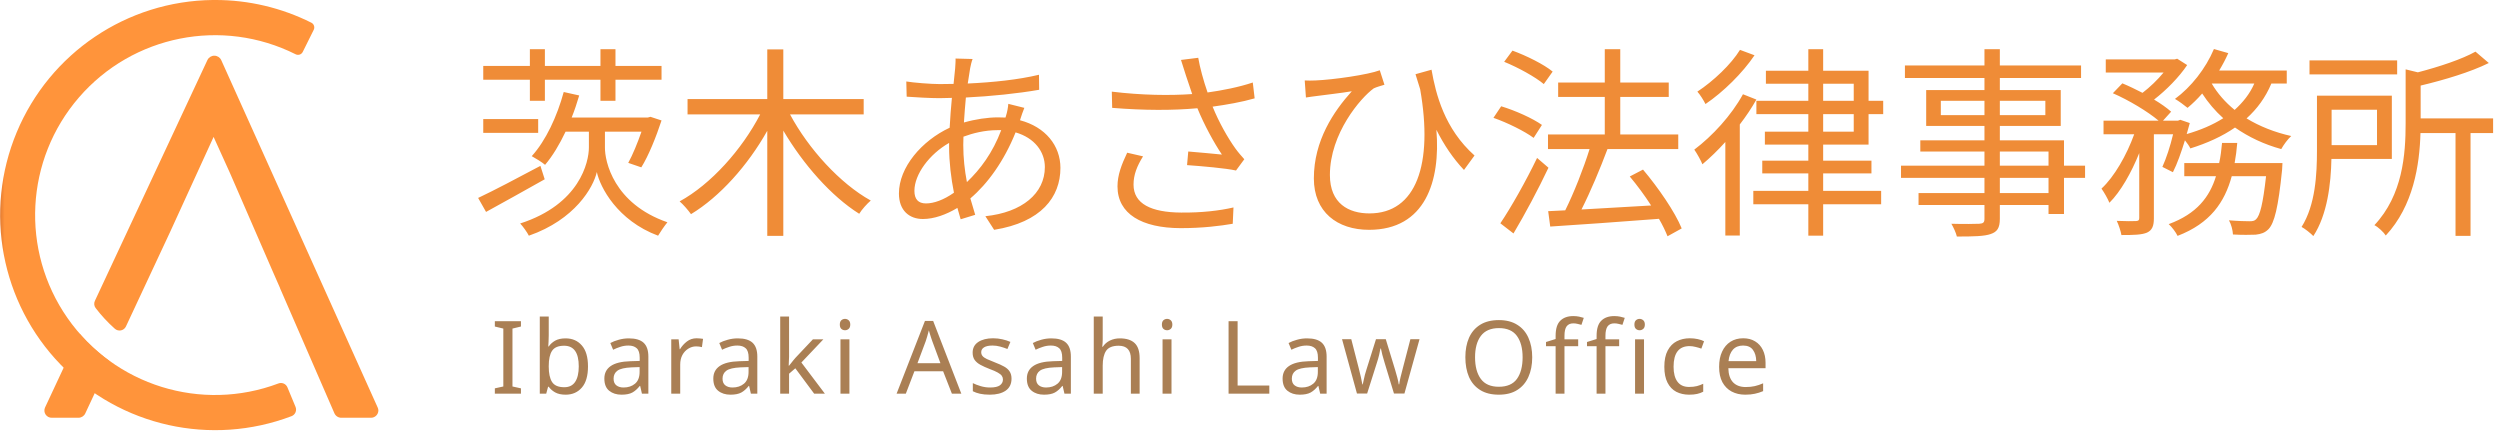
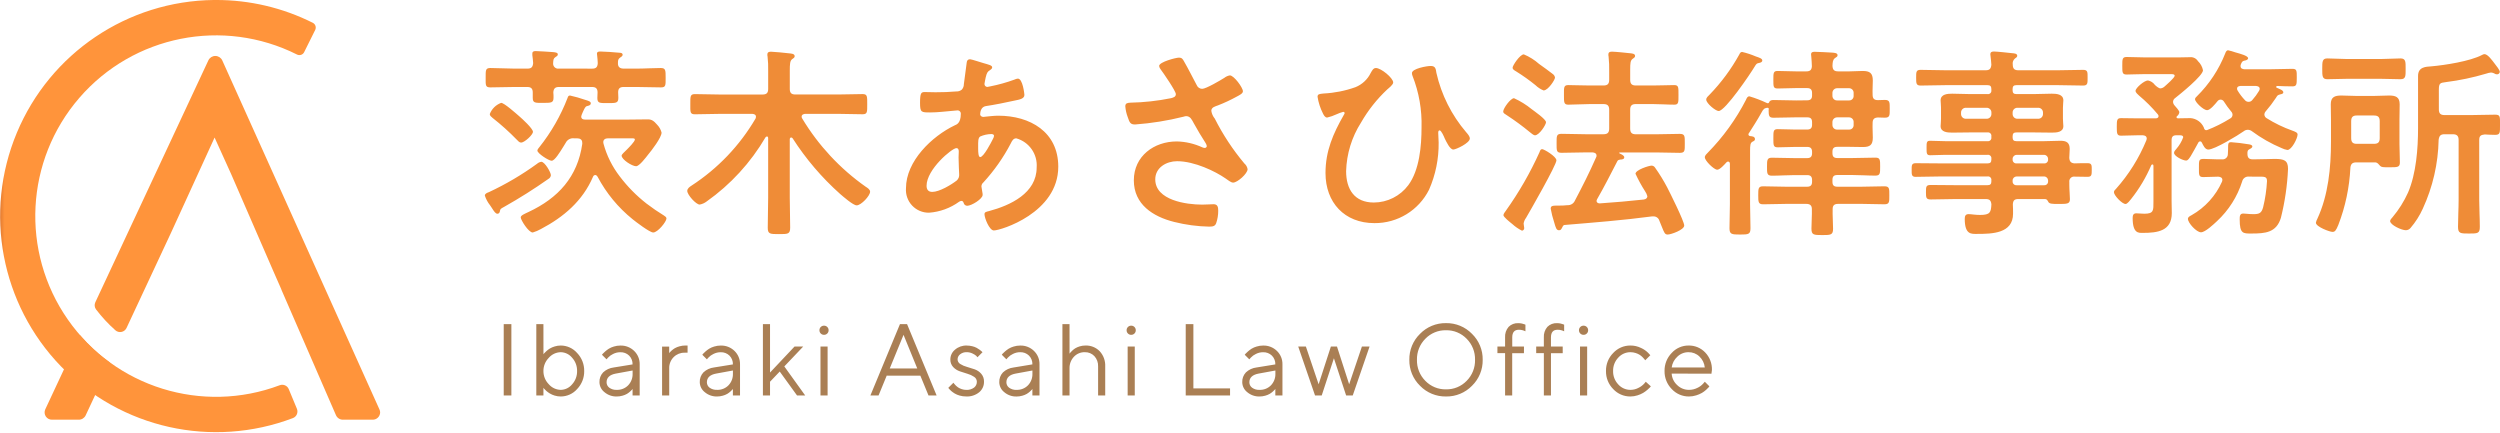
- <svg xmlns="http://www.w3.org/2000/svg" xmlns:xlink="http://www.w3.org/1999/xlink" width="418.934" height="72.085" viewBox="0 0 418.934 72.085">
+ <svg xmlns="http://www.w3.org/2000/svg" xmlns:xlink="http://www.w3.org/1999/xlink" width="416.996" height="72.085" viewBox="0 0 416.996 72.085">
  <defs>
-     <style>.a{fill:none;}.b{fill:#ef8c37;font-size:34px;font-family:HiraginoSans-W3, Hiragino Sans;}.c{fill:#aa7f54;font-size:17px;font-family:TTNorms-Regular, TT Norms;letter-spacing:0.06em;}.d{clip-path:url(#a);}.e{fill:url(#b);}.f{clip-path:url(#c);}.g{fill:url(#d);}.h{clip-path:url(#e);}.i{fill:url(#f);}</style>
-     <clipPath id="a">
-       <path class="a" d="M10.063,87.269a1.214,1.214,0,0,0,1.147,1.706h4.447a1.261,1.261,0,0,0,1.148-.714L20.9,79.5a29.278,29.278,0,0,1-5.042-4.628Z" transform="translate(-9.951 -74.868)" />
+     <clipPath id="clip-path">
+       <path id="パス_3" data-name="パス 3" d="M10.063,87.269a1.214,1.214,0,0,0,1.147,1.706h4.447a1.261,1.261,0,0,0,1.148-.714L20.9,79.5a29.278,29.278,0,0,1-5.042-4.628Z" transform="translate(-9.951 -74.868)" fill="none" />
    </clipPath>
-     <linearGradient id="b" x1="-0.639" y1="1.147" x2="-0.573" y2="1.147" gradientUnits="objectBoundingBox">
+     <linearGradient id="linear-gradient" x1="-0.639" y1="1.147" x2="-0.573" y2="1.147" gradientUnits="objectBoundingBox">
      <stop offset="0" stop-color="#e37a31" />
      <stop offset="1" stop-color="#ff943b" />
    </linearGradient>
-     <clipPath id="c">
-       <path class="a" d="M40.125,13.214,21.26,53.581a1.165,1.165,0,0,0,.119,1.2A24.616,24.616,0,0,0,24.6,58.255a1.184,1.184,0,0,0,1.861-.379l7.408-15.85,7.283-15.914,2.767,6.107L51,48.51l1.292,2.939h-.015L61.4,72.43a1.26,1.26,0,0,0,1.16.744h4.945a1.237,1.237,0,0,0,1.26-1.2v-.02a1.17,1.17,0,0,0-.105-.47L42.426,13.23a1.278,1.278,0,0,0-2.3-.016" transform="translate(-21.147 -12.501)" />
+     <clipPath id="clip-path-2">
+       <path id="パス_4" data-name="パス 4" d="M40.125,13.214,21.26,53.581a1.165,1.165,0,0,0,.119,1.2A24.616,24.616,0,0,0,24.6,58.255a1.184,1.184,0,0,0,1.861-.379l7.408-15.85,7.283-15.914,2.767,6.107L51,48.51l1.292,2.939h-.015L61.4,72.43a1.26,1.26,0,0,0,1.16.744h4.945a1.237,1.237,0,0,0,1.26-1.2v-.02a1.17,1.17,0,0,0-.105-.47L42.426,13.23a1.278,1.278,0,0,0-2.3-.016" transform="translate(-21.147 -12.501)" fill="none" />
    </clipPath>
-     <linearGradient id="d" x1="-0.33" y1="1.034" x2="-0.314" y2="1.034" xlink:href="#b" />
-     <clipPath id="e">
-       <path class="a" d="M35.675,0A36.043,36.043,0,1,0,48.852,69.74a1.182,1.182,0,0,0,.671-1.558l-1.36-3.277a1.178,1.178,0,0,0-1.5-.65A30.146,30.146,0,1,1,49.549,9.1a.881.881,0,0,0,1.183-.4l1.843-3.706a.89.89,0,0,0-.4-1.189A35.894,35.894,0,0,0,36.046,0h-.371" transform="translate(0 -0.001)" />
+     <linearGradient id="linear-gradient-2" x1="-0.33" y1="1.034" x2="-0.314" y2="1.034" xlink:href="#linear-gradient" />
+     <clipPath id="clip-path-3">
+       <path id="パス_5" data-name="パス 5" d="M35.675,0A36.043,36.043,0,1,0,48.852,69.74a1.182,1.182,0,0,0,.671-1.558l-1.36-3.277a1.178,1.178,0,0,0-1.5-.65A30.146,30.146,0,1,1,49.549,9.1a.881.881,0,0,0,1.183-.4l1.843-3.706a.89.89,0,0,0-.4-1.189A35.894,35.894,0,0,0,36.046,0h-.371" transform="translate(0 -0.001)" fill="none" />
    </clipPath>
-     <linearGradient id="f" x1="0.005" y1="1" x2="0.02" y2="1" xlink:href="#b" />
+     <linearGradient id="linear-gradient-3" x1="0.005" y1="1" x2="0.02" y2="1" xlink:href="#linear-gradient" />
  </defs>
-   <g transform="translate(-38.98 -67.112)">
-     <text class="b" transform="translate(117.914 103.921)">
-       <tspan x="0" y="0">茨木あさひ法律事務所</tspan>
-     </text>
-     <text class="c" transform="translate(121.215 133.079)">
-       <tspan x="0" y="0">Ibaraki Asahi Law Office</tspan>
-     </text>
-     <g transform="translate(38.98 67.112)">
-       <g transform="translate(7.43 55.898)">
-         <g class="d">
-           <rect class="e" width="11.211" height="14.106" transform="translate(-0.262 0)" />
+   <g id="グループ_405774" data-name="グループ 405774" transform="translate(23583.02 11077.888)">
+     <path id="パス_12915" data-name="パス 12915" d="M9.962-14.824c0-.544-1.836-2.21-2.312-2.618s-2.482-2.21-2.992-2.21a3.23,3.23,0,0,0-1.9,1.87c0,.272.272.476.476.646A40.717,40.717,0,0,1,7.276-13.5c.2.2.408.476.714.476C8.534-13.022,9.962-14.314,9.962-14.824Zm2.992,7.242c0-.476-1.02-2.244-1.6-2.244a1.4,1.4,0,0,0-.714.34A48.715,48.715,0,0,1,2.618-4.76c-.272.1-.68.238-.68.578A5.13,5.13,0,0,0,2.822-2.55a2.836,2.836,0,0,1,.272.408c.408.646.646.986.952.986.238,0,.374-.2.408-.442.068-.374.1-.374.714-.714A86.962,86.962,0,0,0,12.546-6.97.782.782,0,0,0,12.954-7.582ZM14.28-25.364a.835.835,0,0,1-.952-.918c.034-.544.034-.782.408-1.02.17-.1.374-.2.374-.442,0-.306-.476-.34-.782-.374-.578-.034-2.38-.17-2.89-.17-.272,0-.578.034-.578.408v.272c.068.442.1.884.136,1.326-.068.68-.306.918-.952.918H6.868c-1.326,0-2.686-.1-4.012-.1-.816,0-.782.374-.782,1.632,0,1.224-.068,1.6.782,1.6,1.326,0,2.686-.068,4.012-.068H9.01c.646,0,.918.272.918.918v.918c0,.85.442.816,1.666.816,1.428,0,1.8,0,1.8-.884a6.828,6.828,0,0,0-.034-.85c.034-.646.306-.918.918-.918h5.542c.646,0,.918.272.918.918,0,.306-.034.612-.034.918,0,.884.408.85,1.666.85,1.428,0,1.836.034,1.836-.884,0-.306-.034-.612-.034-.918,0-.646.306-.884.918-.884h2.176c1.36,0,2.686.068,4.046.068.816,0,.782-.34.782-1.6s0-1.632-.816-1.632c-1.326,0-2.652.1-4.012.1H25.092c-.612,0-.986-.272-.952-.918,0-.442,0-.68.408-.952.17-.1.374-.238.374-.442,0-.306-.374-.34-.578-.34-.544-.068-2.584-.2-3.094-.2-.272,0-.612,0-.612.374,0,.1.034.2.034.306.034.34.1.918.1,1.258-.034.68-.306.918-.918.918Zm3.91,12.546C17.408-7.31,14.178-3.774,9.248-1.462c-.714.34-1.326.578-1.326.918,0,.408,1.292,2.516,2.006,2.516a6.516,6.516,0,0,0,1.36-.578c3.808-2.006,6.97-4.692,8.7-8.738a.41.41,0,0,1,.374-.272c.17,0,.272.136.374.272A22.755,22.755,0,0,0,26.588-.238c.544.442,2.856,2.21,3.434,2.21.748,0,2.21-1.8,2.21-2.346,0-.2-.238-.374-.408-.476A34.216,34.216,0,0,1,28.9-2.856a24.382,24.382,0,0,1-4.454-4.522,15.606,15.606,0,0,1-2.72-5.474c0-.068-.034-.136-.034-.238,0-.476.374-.646.782-.646h4.012c.136,0,.476-.034.476.2,0,.34-1.02,1.36-1.292,1.632l-.17.17c-.272.272-.748.68-.748.884,0,.646,1.734,1.768,2.414,1.768.544,0,1.666-1.5,2.006-1.938.578-.68,2.244-2.856,2.244-3.672A2.867,2.867,0,0,0,30.7-15.98c-.578-.68-.952-.918-1.564-.918-1.054,0-2.142.034-3.2.034h-7.31c-.34,0-.612-.136-.612-.51a.8.8,0,0,1,.068-.272c.068-.17.136-.34.2-.476.272-.578.408-.918.68-.986s.646-.136.646-.476c0-.306-.408-.408-.952-.578a22.125,22.125,0,0,0-2.516-.714c-.272,0-.34.2-.408.408a31.225,31.225,0,0,1-4.692,8.194c-.1.136-.34.374-.34.578,0,.476,1.9,1.7,2.38,1.7.51,0,1.36-1.394,1.972-2.38.136-.238.272-.442.374-.612a1.369,1.369,0,0,1,1.428-.748h.476c.476,0,.85.2.85.714Zm42.7-5c1.36,0,2.686.068,4.046.068.816,0,.782-.374.782-1.666,0-1.326.034-1.7-.782-1.7-1.36,0-2.686.068-4.046.068H53.72c-.646,0-.918-.272-.918-.918v-3.06c0-1.054.034-1.632.374-1.9.238-.17.442-.272.442-.51,0-.442-.646-.442-.918-.476-.544-.068-2.584-.272-3.026-.272-.34,0-.612.068-.612.476a1.157,1.157,0,0,0,.034.34,17.311,17.311,0,0,1,.1,2.414v2.992c0,.646-.272.918-.918.918H41.038c-1.36,0-2.686-.068-4.046-.068-.816,0-.782.374-.782,1.7,0,1.292-.068,1.666.782,1.666,1.36,0,2.686-.068,4.046-.068H46.58c.306.034.578.136.578.476a.812.812,0,0,1-.068.306A33.6,33.6,0,0,1,36.414-5.848c-.306.2-.714.476-.714.884,0,.646,1.462,2.278,2.074,2.278A2.742,2.742,0,0,0,38.93-3.2a34.41,34.41,0,0,0,9.826-10.71.344.344,0,0,1,.238-.136c.17,0,.2.17.2.306v9.894c0,1.666-.068,3.332-.068,5.032,0,1.054.408,1.054,1.87,1.054,1.5,0,1.87,0,1.87-1.088,0-1.666-.068-3.332-.068-5v-9.724c0-.136.068-.306.238-.306a.344.344,0,0,1,.238.136A44.925,44.925,0,0,0,61.2-4.454c.476.408,2.176,1.9,2.754,1.9.748,0,2.244-1.6,2.244-2.278,0-.374-.442-.646-.714-.816a37.692,37.692,0,0,1-10.608-11.39.548.548,0,0,1-.1-.306c0-.34.306-.442.578-.476ZM86.428-14.45c.2,0,.442.068.442.306a1.5,1.5,0,0,1-.2.544c-.272.544-1.53,2.992-2.108,2.992-.306,0-.34-.816-.34-1.36v-.408c0-.748-.034-1.428.34-1.666A4.848,4.848,0,0,1,86.428-14.45ZM80.58-12.1c.34,0,.408.272.408.578s-.034.646-.034.986c0,1.054.1,2.482.1,2.788A1.231,1.231,0,0,1,80.648-6.7c-.918.714-2.89,1.9-4.08,1.9-.646,0-.952-.374-.952-1.02C75.616-8.568,79.866-12.1,80.58-12.1Zm2.278-14.824c-.374,0-.51.238-.544.544-.17,1.224-.306,2.414-.476,3.6a1.34,1.34,0,0,1-.34.918,1.308,1.308,0,0,1-.918.306c-1.156.1-2.312.136-3.468.136-.612,0-1.19-.034-1.768-.034-.612,0-.816.1-.816,1.8,0,1.6.2,1.6,1.7,1.6,1.258,0,2.516-.17,3.774-.272.136,0,.612-.068.748-.068a.536.536,0,0,1,.578.578c0,1.632-.782,1.8-.986,1.9-3.842,1.836-8.16,5.984-8.16,10.506a3.8,3.8,0,0,0,3.842,4.08,9.759,9.759,0,0,0,5.032-1.836A.837.837,0,0,1,81.43-3.3c.238,0,.306.17.374.34a.614.614,0,0,0,.578.476c.748,0,2.584-1.156,2.584-1.8v-.17c-.034-.17-.2-1.156-.2-1.258a.887.887,0,0,1,.34-.68,30.62,30.62,0,0,0,4.556-6.494c.2-.408.408-.85.918-.85a4.678,4.678,0,0,1,3.4,4.862c0,4.284-4.386,6.324-7.956,7.276-.374.1-.748.136-.748.51,0,.646.816,2.72,1.564,2.72,1.122,0,10.744-2.924,10.744-10.642,0-5.814-4.726-8.5-10-8.5-.68,0-1.53.1-2.21.17-.1,0-.2.034-.272.034-.238,0-.544-.136-.544-.442,0-.374.136-1.224.918-1.36,1.36-.2,3.468-.612,4.794-.918.85-.17,1.666-.306,1.666-.952,0-.136-.272-2.72-1.088-2.72a1.63,1.63,0,0,0-.578.17,26.975,26.975,0,0,1-4.012,1.122,2.71,2.71,0,0,1-.51.1.494.494,0,0,1-.476-.51c0-.136.17-.85.2-1.054.2-.816.306-.986.748-1.258.136-.1.34-.238.34-.442,0-.34-.544-.442-1.462-.714C84.728-26.384,83.1-26.928,82.858-26.928Zm34.85-.272c-.476,0-3.3.714-3.3,1.394a1.117,1.117,0,0,0,.238.544c.442.578,2.55,3.638,2.55,4.148,0,.476-.442.578-.816.68a37.85,37.85,0,0,1-6.8.748c-.442.034-.816.068-.816.612a6.6,6.6,0,0,0,.408,1.8c.306.952.476,1.224,1.224,1.224a47.32,47.32,0,0,0,8.058-1.292,2.076,2.076,0,0,1,.442-.1c.748,0,.986.646,1.292,1.19.68,1.224,1.224,2.142,1.972,3.3a1.342,1.342,0,0,1,.2.51.343.343,0,0,1-.374.306,1.205,1.205,0,0,1-.374-.1,10.8,10.8,0,0,0-4.25-.986c-3.808,0-7.174,2.448-7.174,6.494,0,4.012,3.2,6.052,6.732,6.936a26.036,26.036,0,0,0,5.848.782c.714,0,.986-.136,1.156-.578a6.312,6.312,0,0,0,.34-2.074c0-.612-.1-1.088-.782-1.088-.442,0-1.122.068-1.9.068-2.618,0-7.82-.714-7.82-4.216,0-1.972,1.87-3.026,3.638-3.026,2.924,0,6.392,1.7,8.058,2.856.408.272.918.714,1.292.714.714,0,2.414-1.5,2.414-2.244a1.605,1.605,0,0,0-.544-.952,39.021,39.021,0,0,1-4.93-7.48,2.628,2.628,0,0,1-.578-1.292c0-.612.68-.748,1.122-.918a26.172,26.172,0,0,0,3.128-1.462c.442-.238,1.02-.51,1.02-.884,0-.612-1.5-2.652-2.176-2.652a2.019,2.019,0,0,0-.918.408c-.646.408-3.06,1.836-3.706,1.836a1,1,0,0,1-.918-.646c-.714-1.326-1.36-2.652-2.108-3.944C118.354-26.962,118.184-27.2,117.708-27.2Zm32.844,1.734c-.442,0-.646.476-.85.816a4.842,4.842,0,0,1-2.55,2.38,18.6,18.6,0,0,1-5.3,1.054c-.714.068-1.02.1-1.02.544a9.3,9.3,0,0,0,.884,2.754c.136.272.34.714.714.714a7.806,7.806,0,0,0,1.564-.544,6.531,6.531,0,0,1,1.122-.408.227.227,0,0,1,.238.2.84.84,0,0,1-.136.306c-1.8,3.128-3.06,6.052-3.06,9.69,0,4.93,3.162,8.364,8.16,8.364a10.1,10.1,0,0,0,9.112-5.576,18.931,18.931,0,0,0,1.6-7.888c0-.51-.068-1.02-.068-1.564,0-.17,0-.442.238-.442.272,0,.748,1.088.85,1.36.238.476.85,1.836,1.428,1.836.442,0,2.754-1.088,2.754-1.836,0-.374-.374-.782-.612-1.054a23.1,23.1,0,0,1-4.964-9.894c-.1-.646-.136-1.156-.952-1.156-.646,0-3.128.442-3.128,1.19a1.2,1.2,0,0,0,.1.476,21.761,21.761,0,0,1,1.5,8.6c0,3.06-.34,7.106-2.21,9.622a7.2,7.2,0,0,1-5.746,2.89c-3.23,0-4.624-2.21-4.624-5.236a15.922,15.922,0,0,1,2.482-8.092,23.888,23.888,0,0,1,4.386-5.542c.272-.238.986-.782.986-1.156C153.442-23.8,151.436-25.466,150.552-25.466Zm30.124,15.4c0-.646-2.074-1.87-2.38-1.87-.238,0-.34.2-.442.51a57.679,57.679,0,0,1-5.61,9.758c-.136.2-.408.51-.408.748,0,.306,1.122,1.19,1.462,1.462a7,7,0,0,0,1.632,1.122.415.415,0,0,0,.374-.442c0-.238-.1-.51-.1-.748a2.138,2.138,0,0,1,.408-.952C176.29-1.632,180.676-9.282,180.676-10.064Zm-.238-13.8a.861.861,0,0,0-.34-.578c-.476-.374-1.768-1.326-2.312-1.7a9.059,9.059,0,0,0-2.55-1.6c-.646,0-1.87,1.87-1.87,2.21,0,.306.272.442.612.646a31.9,31.9,0,0,1,3.2,2.278,4.118,4.118,0,0,0,1.36.884C179.282-21.726,180.438-23.494,180.438-23.868Zm-1.5,7.446c0-.51-1.938-1.836-2.38-2.176a13.5,13.5,0,0,0-2.958-1.836c-.578,0-1.8,1.7-1.8,2.21,0,.306.272.408.68.68a42.331,42.331,0,0,1,3.74,2.754c.238.17.612.544.884.544C177.82-14.246,178.942-16.014,178.942-16.422Zm16.32,12.886c-2.448.272-4.9.476-7.344.646-.272,0-.544-.1-.544-.442,0-.1.068-.17.1-.272,1.19-2.074,2.278-4.216,3.366-6.324.1-.2.272-.238.476-.272.238,0,.68-.034.68-.374,0-.306-.476-.51-.782-.646-.034-.034-.068-.068-.068-.1s.068-.068.1-.068h6.018c1.326,0,2.652.068,3.978.068.884,0,.85-.34.85-1.564s.034-1.6-.85-1.6c-1.326,0-2.652.068-3.978.068h-3.332c-.68,0-.952-.272-.952-.952V-18.5c0-.68.272-.952.952-.952h2.788c1.224,0,2.414.1,3.638.1.714,0,.68-.408.68-1.632,0-1.258.034-1.632-.714-1.632-.952,0-2.346.068-3.6.068h-2.788c-.68,0-.952-.272-.952-.952v-1.7c0-1.02.034-1.5.374-1.768.238-.17.442-.272.442-.51,0-.374-.476-.408-.748-.442-.578-.068-2.618-.272-3.094-.272-.34,0-.612.068-.612.476a1.157,1.157,0,0,0,.034.34,19.4,19.4,0,0,1,.1,2.516v1.36c0,.68-.272.952-.952.952h-2.278c-1.258,0-2.618-.068-3.6-.068-.782,0-.714.442-.714,1.666,0,1.156-.034,1.6.714,1.6,1.19,0,2.414-.1,3.6-.1h2.278c.68,0,.952.272.952.952v3.128c0,.68-.272.952-.952.952h-2.992c-1.326,0-2.652-.068-3.978-.068-.884,0-.85.34-.85,1.6,0,1.224-.034,1.564.85,1.564,1.326,0,2.652-.068,3.978-.068h1.19c.34.034.646.17.646.544a.574.574,0,0,1-.1.34c-1.156,2.618-2.176,4.624-3.5,7.14a1.277,1.277,0,0,1-1.258.782,11.522,11.522,0,0,1-1.53.068c-.884,0-1.258,0-1.258.51A16,16,0,0,0,180.3.272c.272.952.374,1.326.816,1.326.306,0,.374-.2.51-.442.17-.374.272-.442.442-.442,4.862-.408,9.69-.782,14.552-1.428h.238a.991.991,0,0,1,.986.714c.17.408.34.816.442,1.088.374.918.476,1.224.952,1.224.544,0,2.754-.782,2.754-1.5s-2.38-5.474-2.856-6.392a28.935,28.935,0,0,0-2.006-3.264.7.7,0,0,0-.578-.34c-.442,0-2.686.714-2.686,1.36a23.587,23.587,0,0,0,1.6,2.924,2.533,2.533,0,0,1,.374.816C195.84-3.74,195.568-3.57,195.262-3.536Zm19.754-23.188c0-.34-.51-.476-1.088-.68a13.666,13.666,0,0,0-2.278-.748c-.272,0-.374.238-.476.442a31.618,31.618,0,0,1-4.93,6.664c-.272.272-.578.51-.578.85,0,.612,1.564,1.9,2.074,1.9,1.088,0,5.3-6.222,5.984-7.378.306-.51.374-.578.782-.646C214.71-26.35,215.016-26.452,215.016-26.724Zm11.7,10.3a.786.786,0,0,1,.816-.816h1.938a.759.759,0,0,1,.782.816v.442a.732.732,0,0,1-.782.782h-1.938a.759.759,0,0,1-.816-.782Zm.816-3.638a.759.759,0,0,1-.816-.782v-.442a.786.786,0,0,1,.816-.816h1.938a.759.759,0,0,1,.782.816v.442a.732.732,0,0,1-.782.782Zm-6.868,0c-1.258,0-2.482-.068-3.74-.068-.306,0-.612.034-.748.34a.255.255,0,0,1-.238.2c-.034,0-.068-.034-.136-.034a21.237,21.237,0,0,0-2.924-1.122c-.34,0-.442.272-.578.578a36.122,36.122,0,0,1-6.358,8.806c-.2.2-.51.476-.51.782,0,.578,1.53,2.074,2.074,2.074.442,0,1.224-.884,1.53-1.224a.353.353,0,0,1,.272-.136c.238,0,.306.2.306.408v6.664c0,1.36-.068,2.72-.068,4.046,0,1.02.374,1.054,1.768,1.054s1.734-.034,1.734-1.054c0-1.326-.068-2.686-.068-4.046v-8.84c0-.918.034-1.326.374-1.53.272-.136.442-.2.442-.442,0-.476-.544-.476-.816-.51-.136-.034-.272-.1-.272-.272,0-.1,0-.136.068-.2.612-.952,1.5-2.346,2.04-3.332.408-.782.544-.816.986-.918h.068a.227.227,0,0,1,.238.17.431.431,0,0,0-.034.2c0,.986.068,1.292.816,1.292,1.258,0,2.516-.068,3.774-.068H222.5c.578,0,.816.238.816.816v.442c0,.544-.272.782-.816.782h-1.9c-.986,0-2.006-.068-3.026-.068-.714,0-.714.34-.714,1.53s0,1.5.748,1.5c1.02,0,2.006-.068,2.992-.068h1.9c.544,0,.816.238.816.816v.238c0,.578-.272.816-.816.816h-2.108c-1.258,0-2.516-.068-3.774-.068-.816,0-.816.408-.816,1.5,0,1.054-.034,1.5.816,1.5,1.258,0,2.516-.1,3.774-.1H222.5c.544,0,.816.238.816.816v.306c0,.578-.272.816-.816.816h-3.57c-1.258,0-2.516-.068-3.774-.068-.816,0-.816.374-.816,1.5,0,1.088,0,1.5.816,1.5,1.258,0,2.516-.068,3.774-.068h3.434c.578,0,.918.238.918.85.034,1.088-.068,2.176-.068,3.264,0,1.054.34,1.088,1.836,1.088,1.394,0,1.768-.034,1.768-1.054,0-1.088-.1-2.176-.068-3.3,0-.612.306-.85.918-.85h3.978c1.224,0,2.482.068,3.74.068.85,0,.816-.408.816-1.5s.034-1.5-.816-1.5c-1.258,0-2.516.068-3.74.068h-4.114c-.578,0-.816-.238-.816-.816V-6.8c0-.578.238-.816.816-.816h2.55c1.258,0,2.516.1,3.774.1.816,0,.816-.34.816-1.5,0-1.122,0-1.5-.782-1.5-1.292,0-2.55.068-3.808.068h-2.55c-.578,0-.816-.238-.816-.816v-.238c0-.578.238-.816.816-.816h2.04c.714,0,1.462.034,2.21.034,1.19,0,1.666-.34,1.666-1.564,0-.816-.068-1.632-.034-2.414,0-.646.238-.918.884-.952.374,0,.748.034,1.156.034.85,0,.816-.408.816-1.462,0-1.088.034-1.5-.816-1.5-.408,0-.782.034-1.156.034-.646,0-.884-.272-.884-.918-.034-.782.034-1.564.034-2.346,0-1.258-.51-1.6-1.7-1.6-.748,0-1.462.068-2.176.068h-1.9c-.646,0-.918-.238-.952-.918.034-.612.034-.986.408-1.292.238-.17.442-.238.442-.476,0-.408-.578-.408-.884-.442-.782-.034-2.176-.136-2.924-.136-.306,0-.612.034-.612.442,0,.1.034.238.034.34.034.51.1,1.122.1,1.632-.034.646-.34.85-.918.85h-1.768c-.986,0-2.006-.068-3.026-.068-.714,0-.714.34-.714,1.462,0,1.19,0,1.462.748,1.462,1.02,0,2.006-.068,2.992-.068h1.9c.578,0,.816.272.816.816v.442c0,.544-.272.782-.816.782Zm36.108,2.04a.786.786,0,0,1,.816-.816h3.434a.786.786,0,0,1,.816.816v.2a.786.786,0,0,1-.816.816h-3.434a.786.786,0,0,1-.816-.816Zm-4.352-.816a.786.786,0,0,1,.816.816v.2a.786.786,0,0,1-.816.816h-3.434a.786.786,0,0,1-.816-.816v-.2a.786.786,0,0,1,.816-.816Zm9.622,11.458a.669.669,0,0,1,.646.646v.17a.607.607,0,0,1-.646.646h-4.624a.607.607,0,0,1-.646-.646v-.17a.669.669,0,0,1,.646-.646Zm-5.27-2.958a.669.669,0,0,1,.646-.646h4.624a.669.669,0,0,1,.646.646v.136a.607.607,0,0,1-.646.646h-4.624a.607.607,0,0,1-.646-.646Zm9.452-.136c0-.476.068-.986.068-1.5,0-1.054-.544-1.36-1.53-1.36-.918,0-1.836.068-2.754.068h-4.59c-.476,0-.646-.2-.646-.646v-.17c0-.476.2-.646.646-.646h2.822c1.054,0,2.074.034,3.094.034.782,0,1.9-.068,1.9-1.088,0-.34-.068-.646-.068-1.224v-1.836c0-.578.068-.884.068-1.224,0-1.054-1.156-1.122-1.938-1.122-1.02,0-2.04.068-3.06.068h-2.822c-.476,0-.646-.2-.646-.646v-.2c0-.476.2-.646.646-.646h6.9c1.394,0,2.822.068,4.216.068.782,0,.748-.408.748-1.326s.034-1.292-.748-1.292c-1.394,0-2.788.068-4.216.068h-6.6c-.646,0-.918-.272-.918-.952a1.06,1.06,0,0,1,.34-.986c.238-.17.408-.272.408-.476,0-.408-.578-.408-.918-.442-.544-.068-2.516-.272-2.958-.272-.34,0-.612.068-.612.476,0,.068.034.2.034.306.068.476.1.952.136,1.428-.068.68-.306.918-.952.918h-6.63c-1.394,0-2.822-.068-4.216-.068-.748,0-.748.34-.748,1.292s0,1.326.748,1.326c1.428,0,2.822-.068,4.216-.068h6.936c.442,0,.646.17.646.646v.2a.562.562,0,0,1-.646.646h-2.822c-1.02,0-2.04-.068-3.06-.068-.782,0-1.938.068-1.938,1.122,0,.34.068.646.068,1.224V-17c0,.578-.068.884-.068,1.224,0,1.02,1.156,1.088,1.938,1.088,1.02,0,2.04-.034,3.06-.034h2.822a.562.562,0,0,1,.646.646v.17a.562.562,0,0,1-.646.646h-7c-.85,0-1.734-.068-2.584-.068-.578,0-.578.306-.578,1.19,0,.918,0,1.224.612,1.224.85,0,1.7-.068,2.55-.068h7a.562.562,0,0,1,.646.646v.17c0,.442-.2.612-.646.612h-7.65c-1.428,0-2.89-.034-4.318-.034-.714,0-.68.408-.68,1.122s-.034,1.156.646,1.156c1.462,0,2.924-.068,4.352-.068h7.65a.562.562,0,0,1,.646.646v.2c0,.442-.2.612-.646.612h-5.3c-1.36,0-2.754-.034-4.148-.034-.782,0-.816.238-.816,1.19s.034,1.224.816,1.224c1.394,0,2.788-.068,4.148-.068h5c.646,0,.884.238.952.884-.068,1.326-.2,1.768-1.9,1.768-.816,0-1.462-.136-1.9-.136-.51,0-.646.306-.646.782,0,2.686,1.122,2.516,2.074,2.516,2.482,0,5.984-.068,5.984-3.366,0-.34,0-1.224-.034-1.564.034-.646.272-.884.918-.884h4.42c.306,0,.408.17.544.408.17.408.646.408,1.666.408,1.428,0,1.972.034,1.972-.782,0-.646-.1-1.53-.1-2.414v-.442a.8.8,0,0,1,.918-.918c.714,0,1.428.034,2.142.034.68,0,.68-.374.68-1.156,0-.714.034-1.122-.68-1.122s-1.428,0-2.176.034C266.526-9.588,266.254-9.86,266.22-10.472ZM297.5-7.344c1.258,0,1.7-.068,1.7.748a24.034,24.034,0,0,1-.646,4.352c-.272,1.02-.68,1.156-1.666,1.156-.408,0-.782-.034-1.156-.068a2.749,2.749,0,0,0-.51-.034c-.578,0-.578.51-.578.986,0,2.414.578,2.346,1.972,2.346,2.278,0,4.148-.136,4.9-2.618a41.091,41.091,0,0,0,1.19-8.16c0-1.428-.646-1.666-2.244-1.666-.816,0-1.87.068-3.2.068h-.476c-.612,0-.85-.306-.85-.918v-.238c.034-.272.068-.374.306-.51.17-.1.51-.238.51-.476,0-.272-.408-.34-.68-.374a28.362,28.362,0,0,0-2.856-.34c-.51,0-.51.238-.51,1.19,0,.2-.034.476-.034.782a.877.877,0,0,1-1.02.884c-.986.034-2.006-.068-3.026-.068-.816,0-.782.272-.782,1.53,0,1.122-.034,1.5.714,1.5.306,0,2.21-.068,2.516-.068.34.034.68.136.68.544a.993.993,0,0,1-.068.306A12.035,12.035,0,0,1,286.62-.918c-.306.17-.612.306-.612.612,0,.68,1.428,2.244,2.176,2.244.714,0,2.142-1.36,2.686-1.87a15.335,15.335,0,0,0,4.182-6.6,1.052,1.052,0,0,1,1.19-.816Zm.374-14.314a9.822,9.822,0,0,1-1.122,1.53.772.772,0,0,1-.612.306.79.79,0,0,1-.646-.306,9.033,9.033,0,0,1-1.19-1.564.548.548,0,0,1-.1-.306c0-.374.272-.442.578-.476h2.584c.306.034.612.136.612.476A.656.656,0,0,1,297.874-21.658Zm-10.132,8.636a.327.327,0,0,1,.306-.2c.17,0,.238.1.306.238.2.408.51,1.122,1.054,1.122,1.054,0,4.964-2.38,5.916-3.06a1.067,1.067,0,0,1,.714-.238,1.159,1.159,0,0,1,.646.238,23.946,23.946,0,0,0,4.964,2.822,3.448,3.448,0,0,0,.952.306c.714,0,1.7-1.938,1.7-2.584,0-.34-.442-.476-.884-.646a21.671,21.671,0,0,1-4.284-2.074.746.746,0,0,1-.374-.612.875.875,0,0,1,.238-.544,21.615,21.615,0,0,0,1.7-2.244c.272-.442.272-.442.748-.578.2-.034.476-.1.476-.34,0-.34-.612-.544-1.088-.748-.068-.034-.1-.068-.1-.136,0-.1.034-.136.136-.17.748.034,1.836.068,2.55.068s.748-.272.748-1.462,0-1.462-.748-1.462c-1.19,0-2.38.068-3.6.068h-4.42c-.306-.034-.612-.136-.612-.51a.613.613,0,0,1,.068-.34c.136-.34.238-.51.544-.578.238-.034.646-.136.646-.408,0-.408-1.292-.748-2.142-.986a9.112,9.112,0,0,0-1.19-.34c-.272,0-.408.306-.476.51A20.768,20.768,0,0,1,287.5-20.74c-.136.136-.306.272-.306.476,0,.51,1.428,1.836,2.006,1.836.51,0,1.326-.986,1.768-1.53a.665.665,0,0,1,.51-.238.674.674,0,0,1,.544.34,14.331,14.331,0,0,0,1.19,1.632.8.8,0,0,1,.238.578.711.711,0,0,1-.408.612A22.922,22.922,0,0,1,289.17-15.1h-.136c-.238,0-.34-.272-.374-.442a2.641,2.641,0,0,0-2.21-1.564c-.2,0-1.768.034-2.074.034-.136,0-.272-.034-.272-.2a.187.187,0,0,1,.1-.17.974.974,0,0,0,.374-.646c0-.272-.612-.918-.816-1.156a.964.964,0,0,1-.238-.578.8.8,0,0,1,.374-.646c.816-.646,4.624-3.706,4.624-4.624a2.878,2.878,0,0,0-.85-1.53,1.394,1.394,0,0,0-1.326-.646c-.612,0-1.224.034-1.836.034H278.8c-.986,0-2.006-.068-2.992-.068-.748,0-.748.34-.748,1.462,0,1.156,0,1.462.748,1.462.714,0,1.938-.068,2.992-.068h4.284c.2,0,.714-.034.714.272,0,.34-1.428,1.564-1.734,1.836a1.108,1.108,0,0,1-.646.272c-.272,0-.714-.374-.918-.578a1.884,1.884,0,0,0-1.156-.748c-.612,0-2.074,1.258-2.074,1.734,0,.306.408.612.578.782a24.716,24.716,0,0,1,3.128,3.128.506.506,0,0,1,.136.306c0,.272-.238.374-.476.374h-2.992c-.952,0-1.87-.034-2.788-.034-.68,0-.714.306-.714,1.462,0,1.122.034,1.462.714,1.462.918,0,1.836-.068,2.788-.068h.85c.34.034.646.136.646.578a.8.8,0,0,1-.068.272A28.488,28.488,0,0,1,274.006-5.3c-.136.136-.34.306-.34.544,0,.544,1.36,1.972,1.938,1.972.306,0,.748-.612.918-.816a24.543,24.543,0,0,0,3.366-5.644c.068-.1.1-.136.2-.136.136,0,.17.1.17.238V-3.2c0,1.5.068,2.04-1.53,2.04-.476,0-.952-.068-1.326-.068-.51,0-.612.34-.612.782,0,2.618,1.02,2.482,1.7,2.482,2.448,0,4.828-.306,4.828-3.3,0-.68-.034-1.36-.034-2.04V-13.43c0-.578.238-.816.782-.816h.442c.238,0,.714-.034.714.34A6.1,6.1,0,0,1,284.1-12c-.17.2-.408.442-.408.68,0,.578,1.5,1.292,2.006,1.292.34,0,.544-.408.782-.748C286.62-11.016,287.674-12.852,287.742-13.022Zm30.43-10.642c1.088,0,2.21.068,3.3.068.884,0,.85-.544.85-1.734,0-1.156.034-1.734-.85-1.734-1.088,0-2.21.1-3.3.1h-5.61c-1.088,0-2.21-.1-3.3-.1-.85,0-.85.544-.85,1.734,0,1.224,0,1.734.85,1.734,1.088,0,2.21-.068,3.3-.068ZM318-13.77c0,.68-.272.952-.952.952h-2.89c-.646,0-.918-.272-.918-.952v-2.822c0-.68.272-.952.918-.952h2.89c.68,0,.952.272.952.952Zm-4.9,4.964c.068-.646.34-.918.986-.918h3.23c.306.034.544.34.748.578.238.238.476.238,1.564.238,1.36,0,1.734,0,1.734-.816,0-1.02-.068-2.04-.068-3.094v-4.046c0-.85.034-1.7.034-2.55,0-1.224-.68-1.462-1.768-1.462-.85,0-1.666.068-2.516.068h-2.924c-.85,0-1.7-.068-2.516-.068-1.088,0-1.768.238-1.768,1.462,0,.85.034,1.7.034,2.55v3.706c0,4.284-.442,8.908-2.278,12.852a2.105,2.105,0,0,0-.238.646c0,.68,2.312,1.53,2.754,1.53.408,0,.578-.17.986-1.156A30.528,30.528,0,0,0,313.106-8.806ZM327.862-21.76c0-1.19.17-1.224,1.224-1.36a41.674,41.674,0,0,0,6.63-1.394,3.864,3.864,0,0,1,.85-.2,1.425,1.425,0,0,1,.51.136.812.812,0,0,0,.476.17.453.453,0,0,0,.476-.408c0-.306-.544-.986-.918-1.462-.34-.442-1.088-1.5-1.632-1.5a.833.833,0,0,0-.408.136c-2.006,1.054-6.188,1.7-8.466,1.9-.884.068-2.21.068-2.21,1.6v8.7c0,3.4-.306,7.582-1.666,10.744a17.831,17.831,0,0,1-2.584,4.114c-.136.17-.408.408-.408.646,0,.646,1.9,1.53,2.618,1.53a1.016,1.016,0,0,0,.782-.374,13.475,13.475,0,0,0,2.04-3.2A28.85,28.85,0,0,0,327.828-13.5c.1-.68.34-.918.986-.918h1.394c.68,0,.952.306.952.952v10c0,1.5-.1,2.992-.1,4.488,0,1.122.408,1.122,1.836,1.122s1.8,0,1.8-1.122c0-1.5-.1-2.992-.1-4.488v-10c0-.646.238-.85.918-.918.476.034,1.258.068,1.734.068.85,0,.816-.34.816-1.666,0-1.36.068-1.7-.816-1.7-1.36,0-2.72.068-4.046.068h-4.386c-.68,0-.952-.272-.952-.952Z" transform="translate(-23504.086 -11041.079)" fill="#ef8c37" />
+     <path id="パス_12916" data-name="パス 12916" d="M1.785,0H3.063V-11.9H1.785ZM8.408-4.08A3.1,3.1,0,0,1,9.3-6.28a2.7,2.7,0,0,1,2-.942,2.5,2.5,0,0,1,1.888.917,3.188,3.188,0,0,1,.834,2.225,3.188,3.188,0,0,1-.834,2.225A2.5,2.5,0,0,1,11.3-.938a2.7,2.7,0,0,1-2-.942A3.1,3.1,0,0,1,8.408-4.08Zm0-7.823H7.221V0H8.408V-1.278l.125.158a2.734,2.734,0,0,0,.361.361A4.654,4.654,0,0,0,9.47-.34a3.469,3.469,0,0,0,.818.357A3.41,3.41,0,0,0,11.3.166a3.642,3.642,0,0,0,2.739-1.249,4.229,4.229,0,0,0,1.17-3,4.235,4.235,0,0,0-1.175-3A3.641,3.641,0,0,0,11.3-8.334a3.405,3.405,0,0,0-1.017.154,3.56,3.56,0,0,0-.809.349,3.833,3.833,0,0,0-.585.444,4.761,4.761,0,0,0-.357.353q-.087.1-.12.154Zm11.728,7.23a3.11,3.11,0,0,0-1.768.818,2.253,2.253,0,0,0-.614,1.648,2.143,2.143,0,0,0,.834,1.652,3.029,3.029,0,0,0,2.054.722,3.414,3.414,0,0,0,.95-.133,3.141,3.141,0,0,0,.743-.3,3.462,3.462,0,0,0,.527-.39,3.445,3.445,0,0,0,.315-.307q.071-.087.1-.137V0h1.187V-5.188a3.023,3.023,0,0,0-.917-2.241,3.157,3.157,0,0,0-2.312-.9,3.642,3.642,0,0,0-1.075.162,3.488,3.488,0,0,0-.851.369,4.982,4.982,0,0,0-.618.469,4.456,4.456,0,0,0-.382.365q-.087.1-.137.17l.764.764.257-.291a2.687,2.687,0,0,1,.826-.6,2.605,2.605,0,0,1,1.216-.295,2,2,0,0,1,1.469.564,1.972,1.972,0,0,1,.573,1.469Zm.506,3.735A1.952,1.952,0,0,1,19.393-1.3a1.116,1.116,0,0,1-.452-.909q.008-1.154,1.536-1.444l2.806-.515v.515a2.675,2.675,0,0,1-.743,1.959A2.546,2.546,0,0,1,20.642-.938Zm11.811-7.4h-.34A3.639,3.639,0,0,0,31.1-8.2a3.3,3.3,0,0,0-.764.307,3.533,3.533,0,0,0-.535.39,2.817,2.817,0,0,0-.315.307q-.066.087-.1.137v-1.1H28.2V0H29.39V-4.507a2.541,2.541,0,0,1,.747-1.9,2.483,2.483,0,0,1,1.8-.73h.515Zm4.415,3.661a3.11,3.11,0,0,0-1.768.818,2.253,2.253,0,0,0-.614,1.648A2.143,2.143,0,0,0,35.32-.556a3.029,3.029,0,0,0,2.054.722,3.414,3.414,0,0,0,.95-.133,3.141,3.141,0,0,0,.743-.3,3.462,3.462,0,0,0,.527-.39,3.444,3.444,0,0,0,.315-.307q.071-.087.1-.137V0H41.2V-5.188a3.023,3.023,0,0,0-.917-2.241,3.157,3.157,0,0,0-2.312-.9,3.642,3.642,0,0,0-1.075.162,3.488,3.488,0,0,0-.851.369,4.983,4.983,0,0,0-.618.469,4.457,4.457,0,0,0-.382.365q-.087.1-.137.17l.764.764.257-.291a2.687,2.687,0,0,1,.826-.6,2.605,2.605,0,0,1,1.216-.295,2,2,0,0,1,1.469.564,1.972,1.972,0,0,1,.573,1.469Zm.506,3.735A1.952,1.952,0,0,1,36.125-1.3a1.116,1.116,0,0,1-.452-.909q.008-1.154,1.536-1.444l2.806-.515v.515a2.675,2.675,0,0,1-.743,1.959A2.546,2.546,0,0,1,37.374-.938Zm8.831-1.353,1.619-1.7L50.713,0h1.361L48.588-4.848,51.734-8.16H50.289L46.205-3.827V-11.9H45.018V0h1.187ZM54.621,0h1.187V-8.16H54.621Zm-.174-10.882a.739.739,0,0,0,.22.544.739.739,0,0,0,.544.22.739.739,0,0,0,.544-.22.739.739,0,0,0,.22-.544.739.739,0,0,0-.22-.544.739.739,0,0,0-.544-.22.739.739,0,0,0-.544.22A.739.739,0,0,0,54.447-10.882ZM70.764-4.507h-4.59l2.3-5.611Zm.515,1.2L72.64,0h1.353L69.063-11.9H67.876L62.945,0h1.361l1.361-3.312Zm10.367-3.91-.125-.125a3.214,3.214,0,0,0-.328-.27,4.676,4.676,0,0,0-.519-.332,3.042,3.042,0,0,0-.743-.274,3.835,3.835,0,0,0-.926-.112,2.824,2.824,0,0,0-1.947.689,2.1,2.1,0,0,0-.776,1.61,1.793,1.793,0,0,0,.461,1.274,2.736,2.736,0,0,0,1.108.722q.647.228,1.291.415a3.764,3.764,0,0,1,1.1.506.967.967,0,0,1,.461.826,1.207,1.207,0,0,1-.461.971,2.025,2.025,0,0,1-1.324.382,2.276,2.276,0,0,1-.739-.125,2.408,2.408,0,0,1-.6-.286,3.209,3.209,0,0,1-.436-.365A3.173,3.173,0,0,1,76.889-2q-.058-.079-.091-.129l-.855.847.108.158a2.735,2.735,0,0,0,.361.361,4.654,4.654,0,0,0,.577.419,3.4,3.4,0,0,0,.843.357,3.869,3.869,0,0,0,1.092.149,3.183,3.183,0,0,0,2.167-.7,2.232,2.232,0,0,0,.805-1.756,1.93,1.93,0,0,0-.457-1.324,2.6,2.6,0,0,0-1.1-.747q-.647-.228-1.295-.407a3.9,3.9,0,0,1-1.1-.477.906.906,0,0,1-.457-.789,1.061,1.061,0,0,1,.423-.83,1.655,1.655,0,0,1,1.1-.357,2.165,2.165,0,0,1,1,.237,2.457,2.457,0,0,1,.593.374,1.917,1.917,0,0,1,.2.237Zm5.179,2.548a3.11,3.11,0,0,0-1.768.818,2.253,2.253,0,0,0-.614,1.648,2.143,2.143,0,0,0,.834,1.652,3.029,3.029,0,0,0,2.054.722,3.414,3.414,0,0,0,.95-.133,3.141,3.141,0,0,0,.743-.3,3.462,3.462,0,0,0,.527-.39,3.445,3.445,0,0,0,.315-.307q.071-.087.1-.137V0h1.187V-5.188a3.023,3.023,0,0,0-.917-2.241,3.157,3.157,0,0,0-2.312-.9,3.642,3.642,0,0,0-1.075.162A3.488,3.488,0,0,0,86-7.8a4.983,4.983,0,0,0-.618.469A4.457,4.457,0,0,0,85-6.969q-.087.1-.137.17l.764.764.257-.291a2.687,2.687,0,0,1,.826-.6,2.605,2.605,0,0,1,1.216-.295,2,2,0,0,1,1.469.564,1.972,1.972,0,0,1,.573,1.469Zm.506,3.735A1.952,1.952,0,0,1,86.082-1.3a1.116,1.116,0,0,1-.452-.909q.008-1.154,1.536-1.444l2.806-.515v.515a2.675,2.675,0,0,1-.743,1.959A2.546,2.546,0,0,1,87.331-.938ZM96.162-11.9H94.975V0h1.187V-4.507a2.707,2.707,0,0,1,.73-1.951,2.413,2.413,0,0,1,1.818-.764,2.108,2.108,0,0,1,1.594.652,2.39,2.39,0,0,1,.623,1.722V0h1.187V-4.848a3.5,3.5,0,0,0-.917-2.532A3.171,3.171,0,0,0,98.8-8.334a3.129,3.129,0,0,0-.955.145,3.227,3.227,0,0,0-.739.324,3.159,3.159,0,0,0-.527.419,4.193,4.193,0,0,0-.315.332q-.071.091-.1.141ZM105.856,0h1.187V-8.16h-1.187Zm-.174-10.882a.739.739,0,0,0,.22.544.739.739,0,0,0,.544.22.739.739,0,0,0,.544-.22.739.739,0,0,0,.22-.544.739.739,0,0,0-.22-.544.739.739,0,0,0-.544-.22.739.739,0,0,0-.544.22A.739.739,0,0,0,105.682-10.882ZM122.937,0V-1.187H116.82V-11.9h-1.278V0Zm4.415-4.673a3.11,3.11,0,0,0-1.768.818,2.253,2.253,0,0,0-.614,1.648A2.143,2.143,0,0,0,125.8-.556a3.029,3.029,0,0,0,2.054.722,3.414,3.414,0,0,0,.95-.133,3.141,3.141,0,0,0,.743-.3,3.462,3.462,0,0,0,.527-.39,3.447,3.447,0,0,0,.315-.307q.071-.087.1-.137V0h1.187V-5.188a3.023,3.023,0,0,0-.917-2.241,3.157,3.157,0,0,0-2.312-.9,3.642,3.642,0,0,0-1.075.162,3.488,3.488,0,0,0-.851.369,4.983,4.983,0,0,0-.618.469,4.457,4.457,0,0,0-.382.365q-.087.1-.137.17l.764.764.257-.291a2.687,2.687,0,0,1,.826-.6,2.605,2.605,0,0,1,1.216-.295,2,2,0,0,1,1.469.564,1.972,1.972,0,0,1,.573,1.469Zm.506,3.735a1.952,1.952,0,0,1-1.249-.361,1.116,1.116,0,0,1-.452-.909q.008-1.154,1.536-1.444l2.806-.515v.515a2.675,2.675,0,0,1-.743,1.959A2.546,2.546,0,0,1,127.859-.938ZM139.753-8.16l-2.042,6.292L135.586-8.16h-1.278L137.113,0h1.112l2.034-6.209L142.3,0h1.1l2.806-8.16h-1.278l-2.125,6.292L140.774-8.16Zm14.358,2.208a4.8,4.8,0,0,1,1.4-3.511,4.655,4.655,0,0,1,3.445-1.419A4.655,4.655,0,0,1,162.4-9.463a4.8,4.8,0,0,1,1.4,3.511,4.8,4.8,0,0,1-1.4,3.511,4.655,4.655,0,0,1-3.445,1.419,4.655,4.655,0,0,1-3.445-1.419A4.8,4.8,0,0,1,154.111-5.952Zm10.965,0a5.9,5.9,0,0,0-1.785-4.333,5.9,5.9,0,0,0-4.333-1.785,5.9,5.9,0,0,0-4.333,1.785,5.9,5.9,0,0,0-1.785,4.333,5.9,5.9,0,0,0,1.785,4.333A5.9,5.9,0,0,0,158.959.166a5.9,5.9,0,0,0,4.333-1.785A5.9,5.9,0,0,0,165.076-5.952Zm6.889-2.208h-1.959V-9.687q0-1.278,1.1-1.278a2.4,2.4,0,0,1,1.1.257v-1.1l-.133-.058a2.52,2.52,0,0,0-.448-.133,2.785,2.785,0,0,0-.606-.066,2.119,2.119,0,0,0-1.623.623,2.471,2.471,0,0,0-.585,1.76V-8.16h-1.278v1.1h1.278V0h1.187V-7.056h1.959Zm6.457,0h-1.959V-9.687q0-1.278,1.1-1.278a2.4,2.4,0,0,1,1.1.257v-1.1l-.133-.058A2.52,2.52,0,0,0,178.09-12a2.785,2.785,0,0,0-.606-.066,2.119,2.119,0,0,0-1.623.623,2.471,2.471,0,0,0-.585,1.76V-8.16H174v1.1h1.278V0h1.187V-7.056h1.959ZM181.31,0H182.5V-8.16H181.31Zm-.174-10.882a.739.739,0,0,0,.22.544.739.739,0,0,0,.544.22.739.739,0,0,0,.544-.22.739.739,0,0,0,.22-.544.739.739,0,0,0-.22-.544.739.739,0,0,0-.544-.22.739.739,0,0,0-.544.22A.739.739,0,0,0,181.135-10.882Zm4.506,6.8a4.163,4.163,0,0,0,1.2,3.009A3.863,3.863,0,0,0,189.717.166a3.791,3.791,0,0,0,1.175-.187,4.582,4.582,0,0,0,.942-.407,5.077,5.077,0,0,0,.7-.506,4.884,4.884,0,0,0,.436-.407q.1-.12.154-.187l-.847-.764L192-1.959a3.2,3.2,0,0,1-.93.681,2.838,2.838,0,0,1-1.353.34,2.7,2.7,0,0,1-2.03-.909,3.128,3.128,0,0,1-.859-2.233,3.128,3.128,0,0,1,.859-2.233,2.7,2.7,0,0,1,2.03-.909,2.79,2.79,0,0,1,.888.141,2.869,2.869,0,0,1,.689.32,2.938,2.938,0,0,1,.494.419,4.23,4.23,0,0,1,.295.332q.066.091.1.141l.855-.847-.357-.39a3.89,3.89,0,0,0-1.183-.818,3.942,3.942,0,0,0-1.781-.411,3.867,3.867,0,0,0-2.868,1.241A4.155,4.155,0,0,0,185.642-4.084Zm17.588.448.083-.614a4.037,4.037,0,0,0-1.121-2.926A3.723,3.723,0,0,0,199.4-8.334a3.761,3.761,0,0,0-2.8,1.241,4.186,4.186,0,0,0-1.191,3.009,4.163,4.163,0,0,0,1.2,3.009A3.863,3.863,0,0,0,199.486.166a3.922,3.922,0,0,0,1.2-.187,4.653,4.653,0,0,0,.955-.407,4.414,4.414,0,0,0,.689-.506,4.166,4.166,0,0,0,.415-.407q.1-.12.145-.187l-.764-.764-.291.332a2.919,2.919,0,0,1-.93.681,3.036,3.036,0,0,1-1.419.34,2.772,2.772,0,0,1-1.98-.805,2.8,2.8,0,0,1-.909-1.909ZM199.4-7.222a2.561,2.561,0,0,1,1.83.722,2.917,2.917,0,0,1,.892,1.826H196.6a2.964,2.964,0,0,1,.938-1.793A2.628,2.628,0,0,1,199.4-7.222Z" transform="translate(-23500.785 -11011.921)" fill="#aa7f54" />
+     <g id="グループ_405363" data-name="グループ 405363" transform="translate(-23583.02 -11077.888)">
+       <g id="グループ_405360" data-name="グループ 405360" transform="translate(7.43 55.898)">
+         <g id="グループ_804" data-name="グループ 804" clip-path="url(#clip-path)">
+           <rect id="長方形_3628" data-name="長方形 3628" width="11.211" height="14.106" transform="translate(-0.262 0)" fill="url(#linear-gradient)" />
        </g>
      </g>
-       <g transform="translate(15.789 9.333)">
-         <g class="f">
-           <rect class="g" width="47.69" height="60.672" transform="translate(-0.071 0)" />
+       <g id="グループ_405361" data-name="グループ 405361" transform="translate(15.789 9.333)">
+         <g id="グループ_806" data-name="グループ 806" clip-path="url(#clip-path-2)">
+           <rect id="長方形_3629" data-name="長方形 3629" width="47.69" height="60.672" transform="translate(-0.071 0)" fill="url(#linear-gradient-2)" />
        </g>
      </g>
-       <g transform="translate(0 0)">
-         <g class="h">
-           <rect class="i" width="53.085" height="72.085" transform="translate(-0.292 0)" />
+       <g id="グループ_405362" data-name="グループ 405362" transform="translate(0 0)">
+         <g id="グループ_808" data-name="グループ 808" clip-path="url(#clip-path-3)">
+           <rect id="長方形_3630" data-name="長方形 3630" width="53.085" height="72.085" transform="translate(-0.292 0)" fill="url(#linear-gradient-3)" />
        </g>
      </g>
    </g>
  </g>
</svg>
